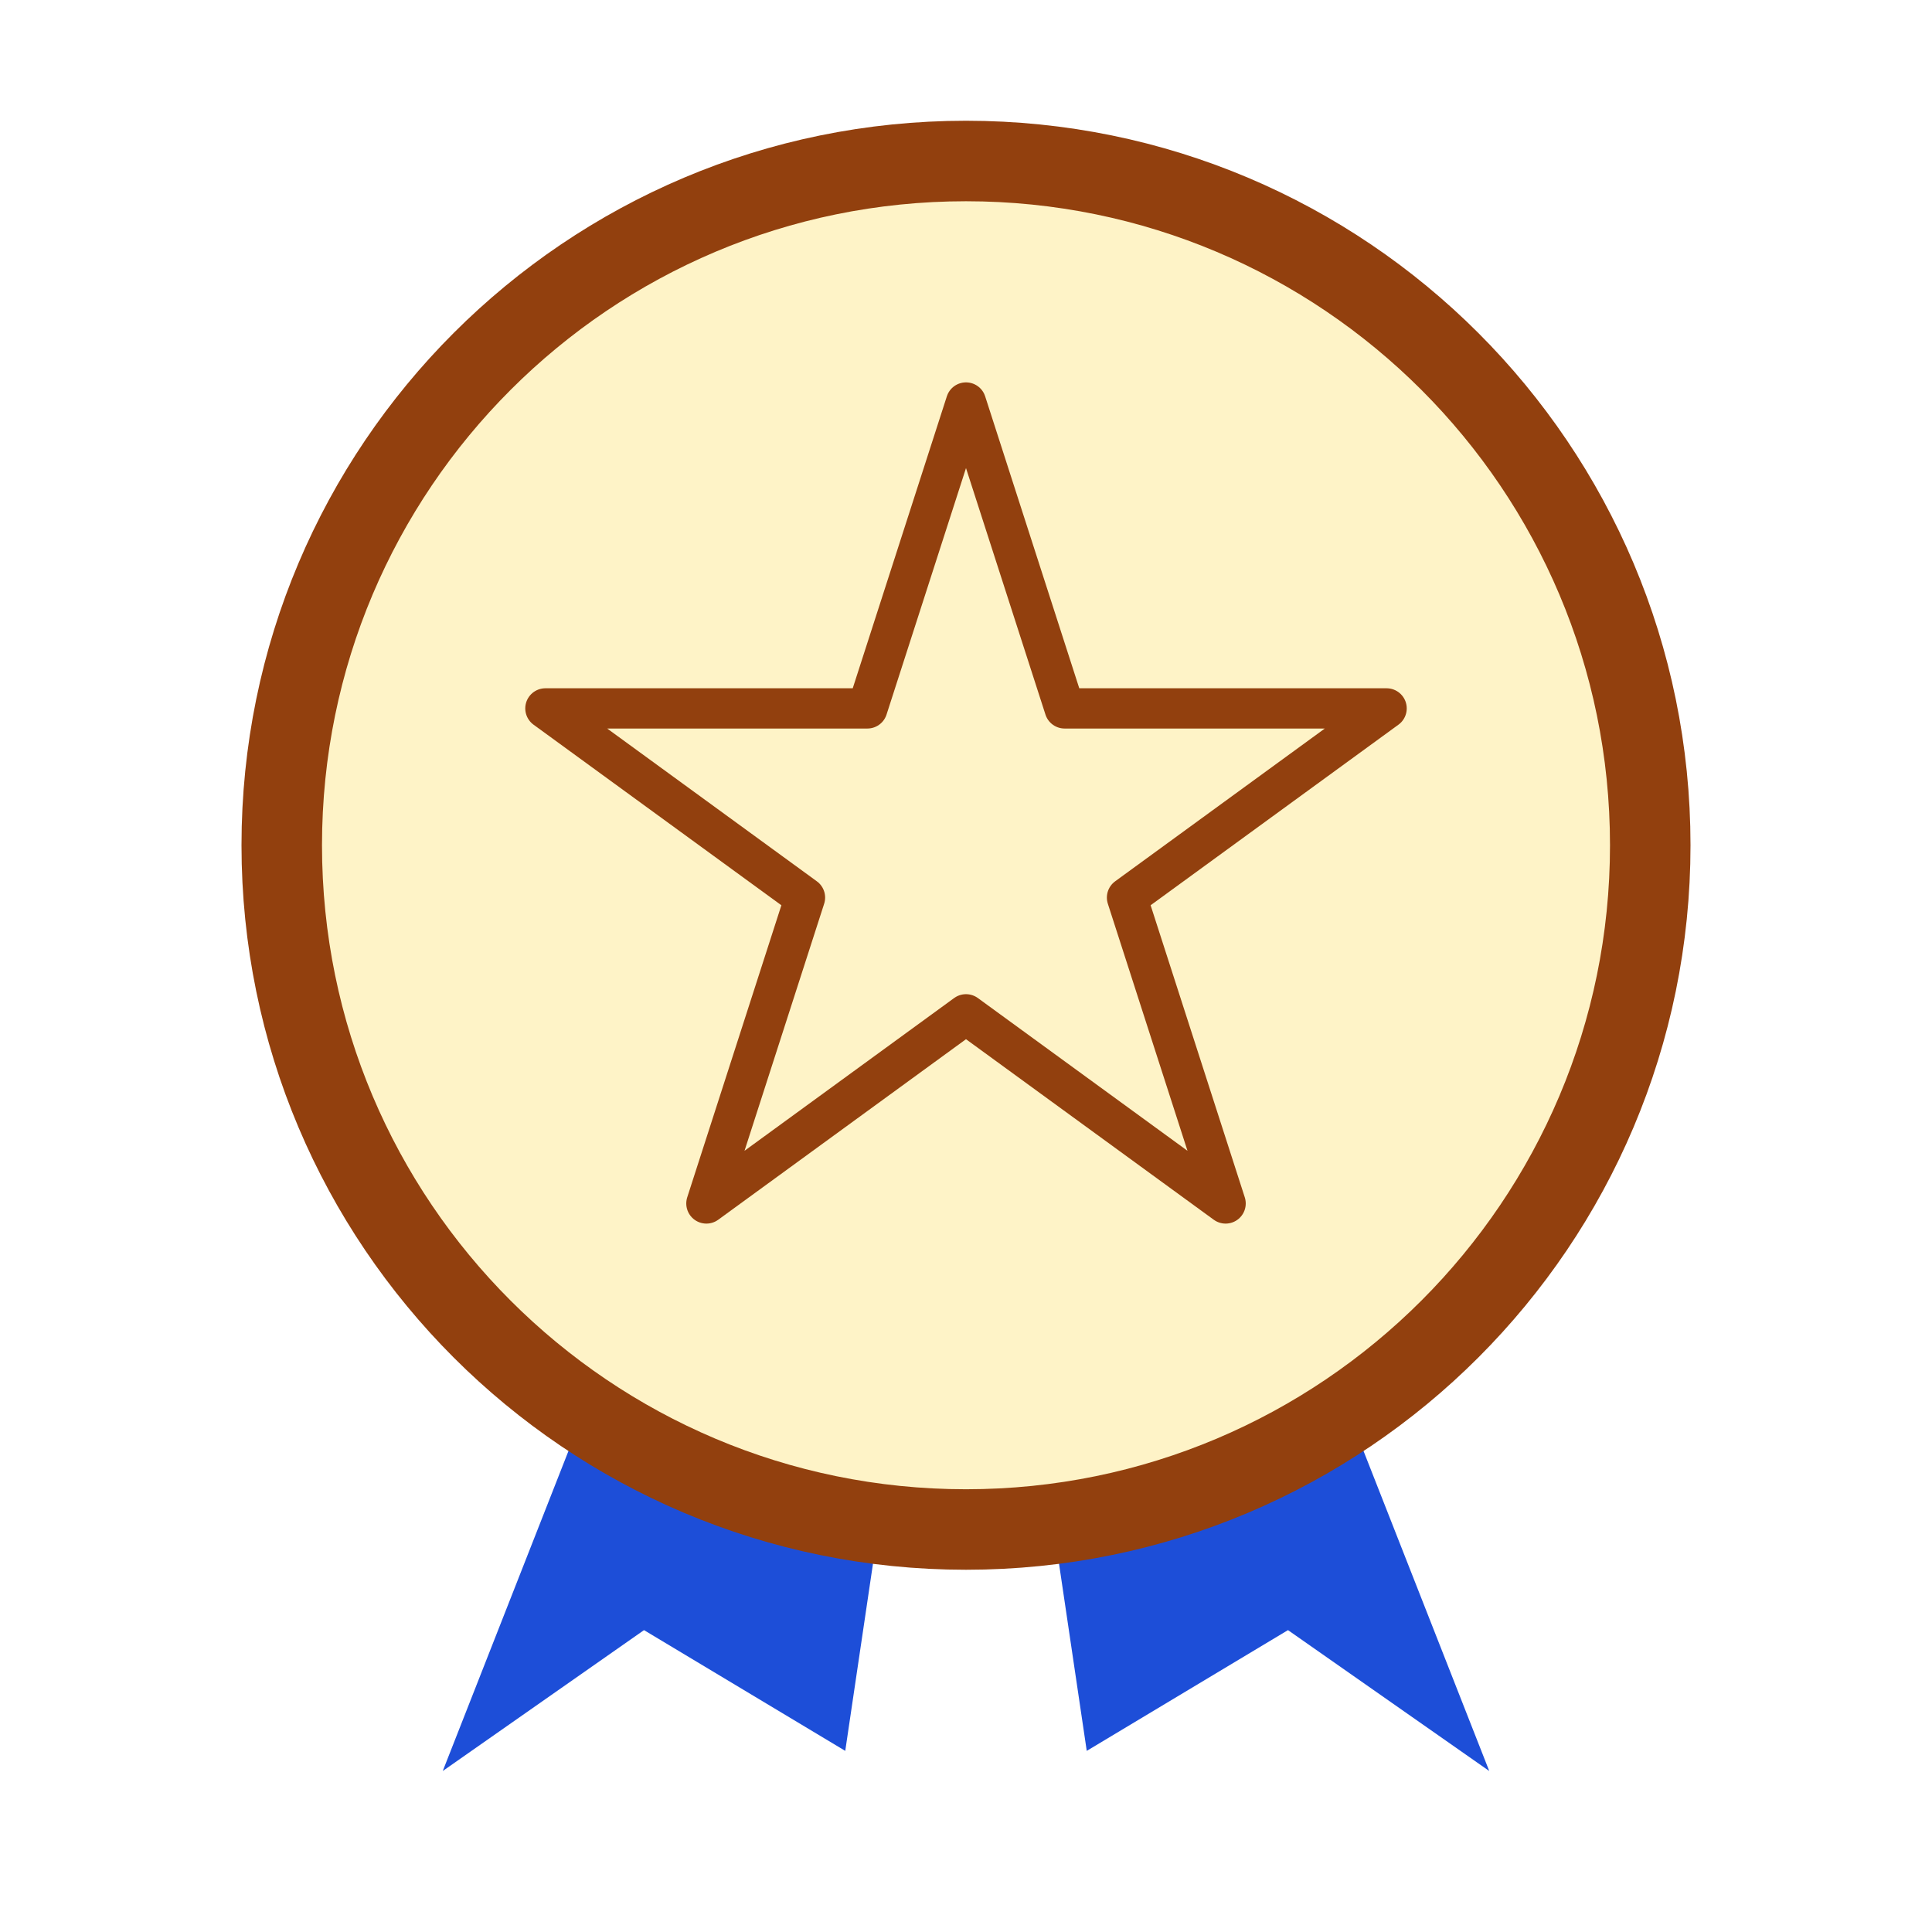
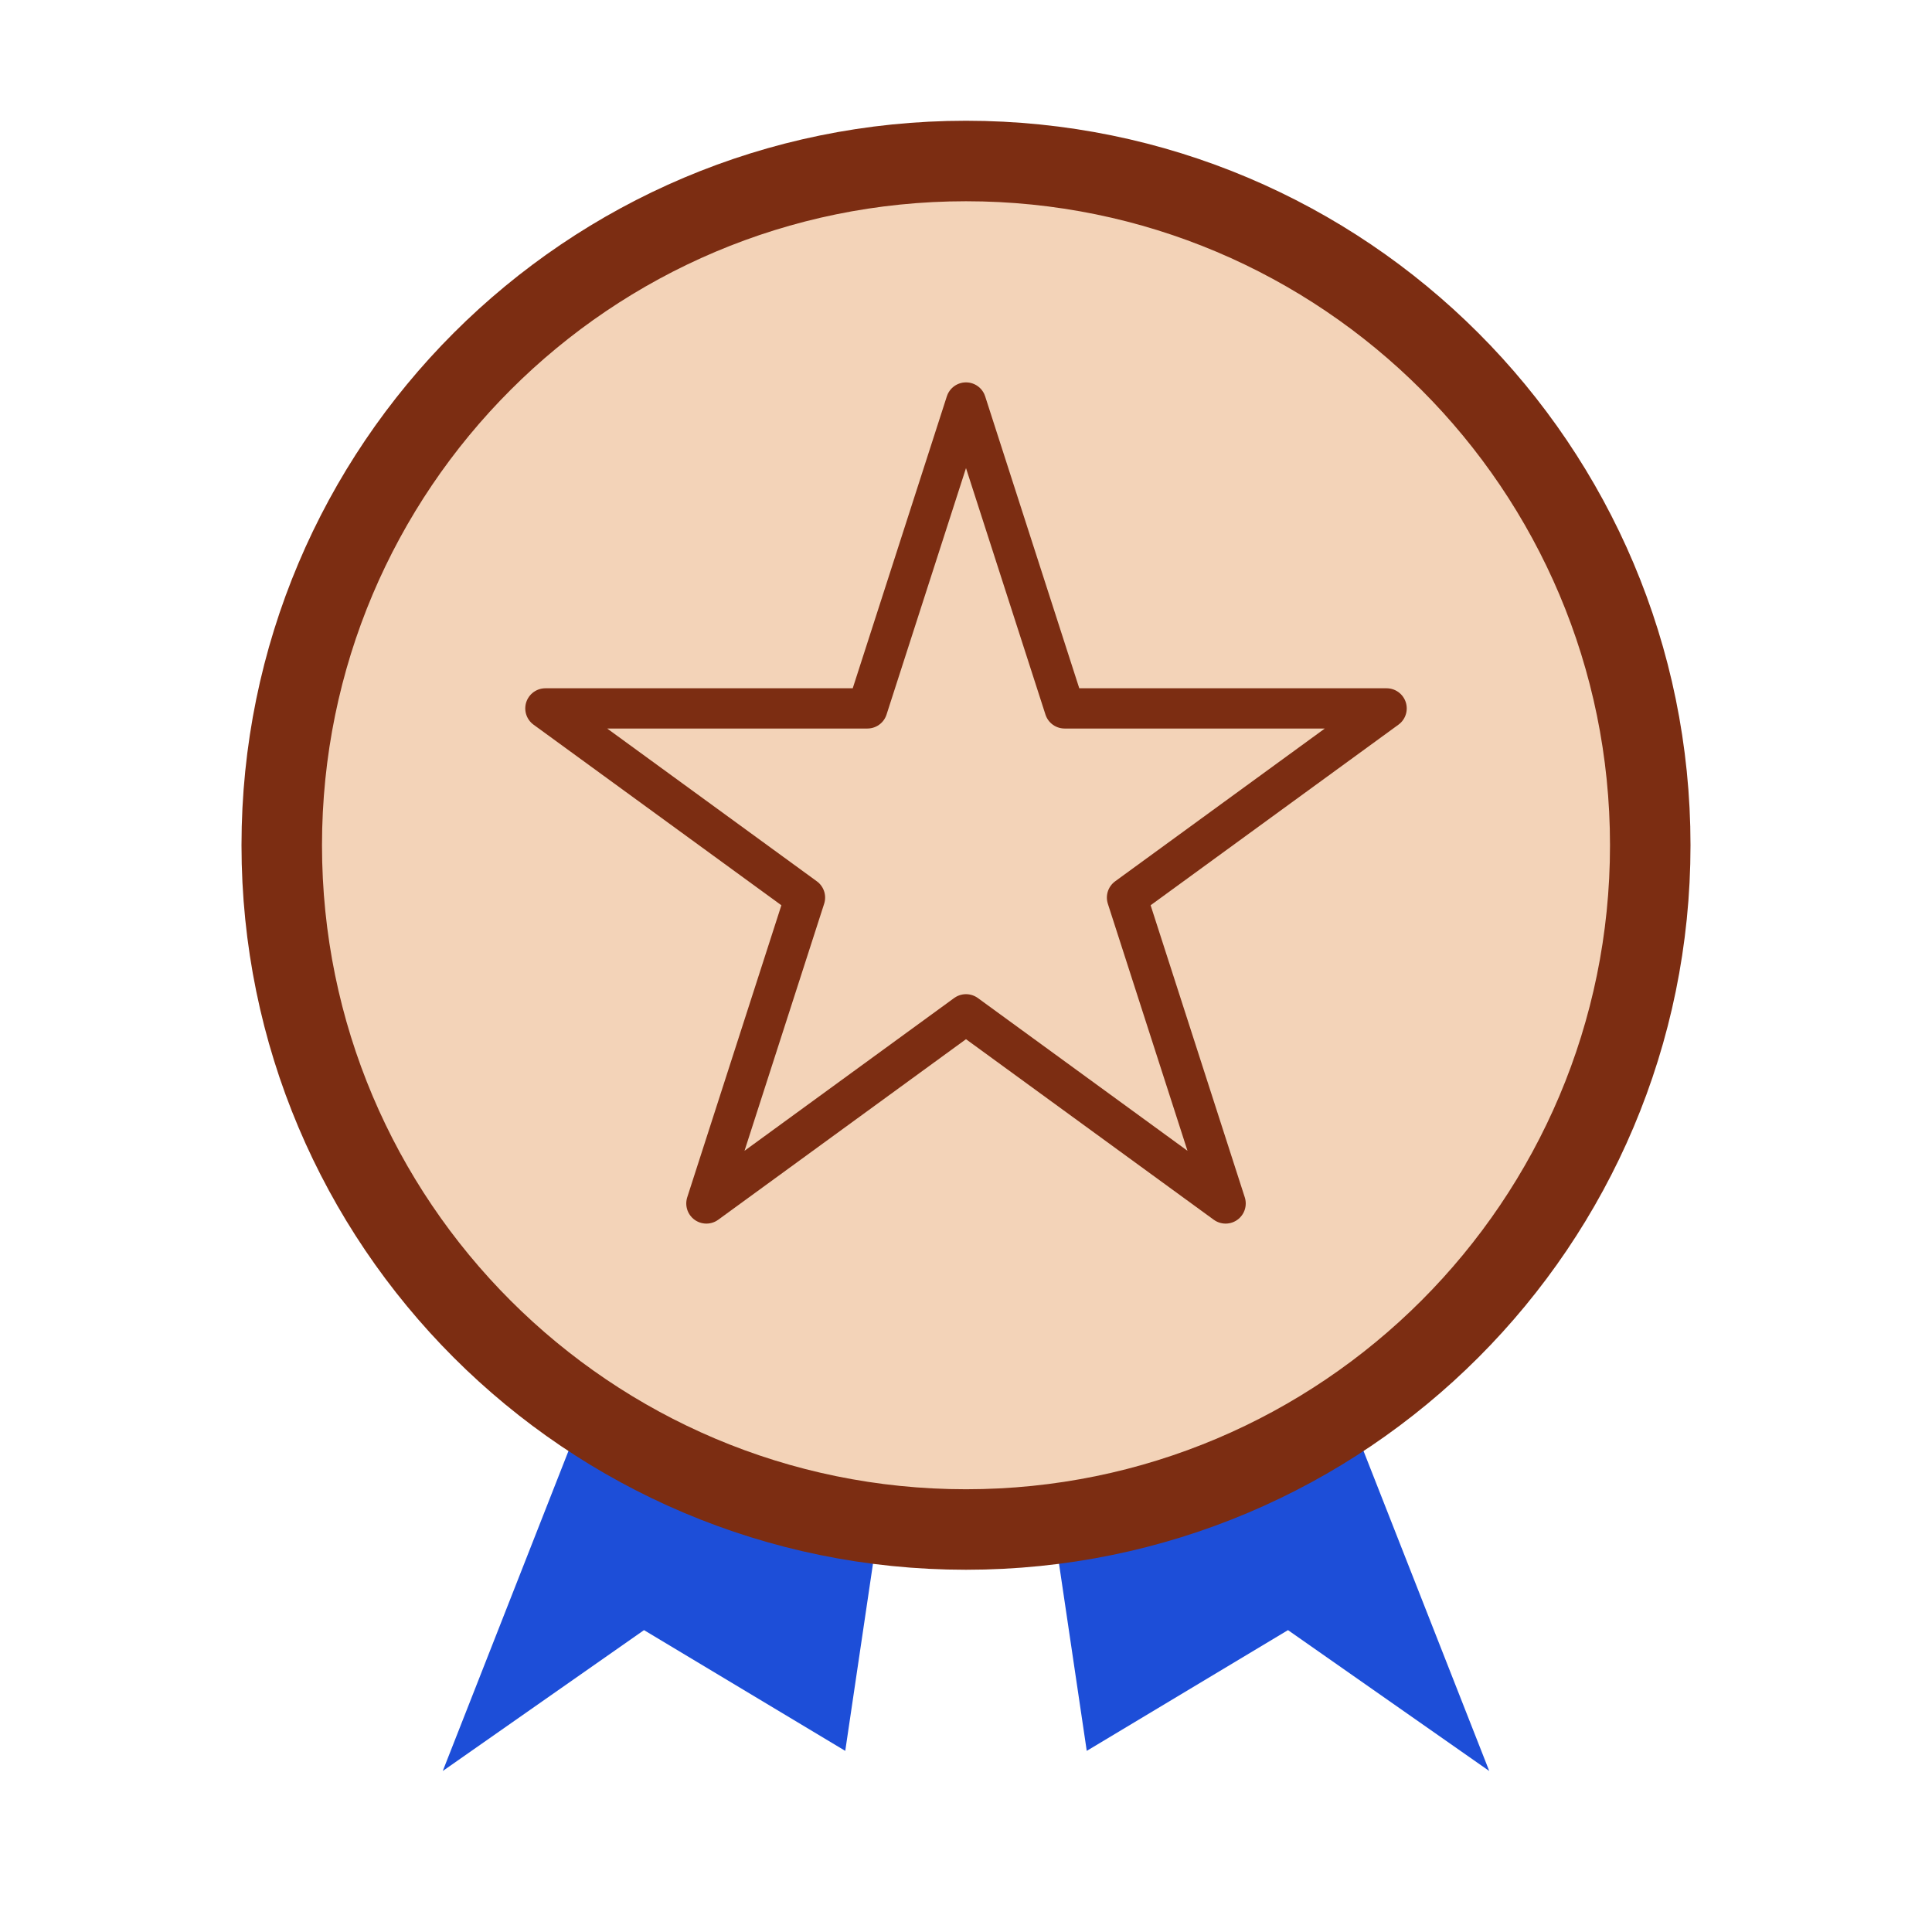
<svg xmlns="http://www.w3.org/2000/svg" viewBox="0 0 96 96" width="96" height="96">
  <path d="M 33 60 L 22 88 L 32 81 L 42 87 L 46 60 Z M 50 60 L 54 87 L 64 81 L 74 88 L 63 60 Z" fill="#1d4ed8" />
-   <circle cx="48" cy="42" r="34" fill="#fef3c7" stroke="#92400e" stroke-width="4" />
-   <polygon points="48,20 52.9,35.2 68.9,35.2 56,44.6 60.9,59.8 48,50.4 35.1,59.8 40,44.6 27.1,35.2 43.1,35.2" fill="none" stroke="#92400e" stroke-width="2" stroke-linejoin="round" />
+   <circle cx="48" cy="42" r="34" fill="#f3d3b8" stroke="#7c2d12" stroke-width="4" />
+   <polygon points="48,20 52.9,35.2 68.9,35.2 56,44.6 60.9,59.8 48,50.4 35.1,59.8 40,44.6 27.1,35.2 43.1,35.2" fill="none" stroke="#7c2d12" stroke-width="2" stroke-linejoin="round" />
</svg>
